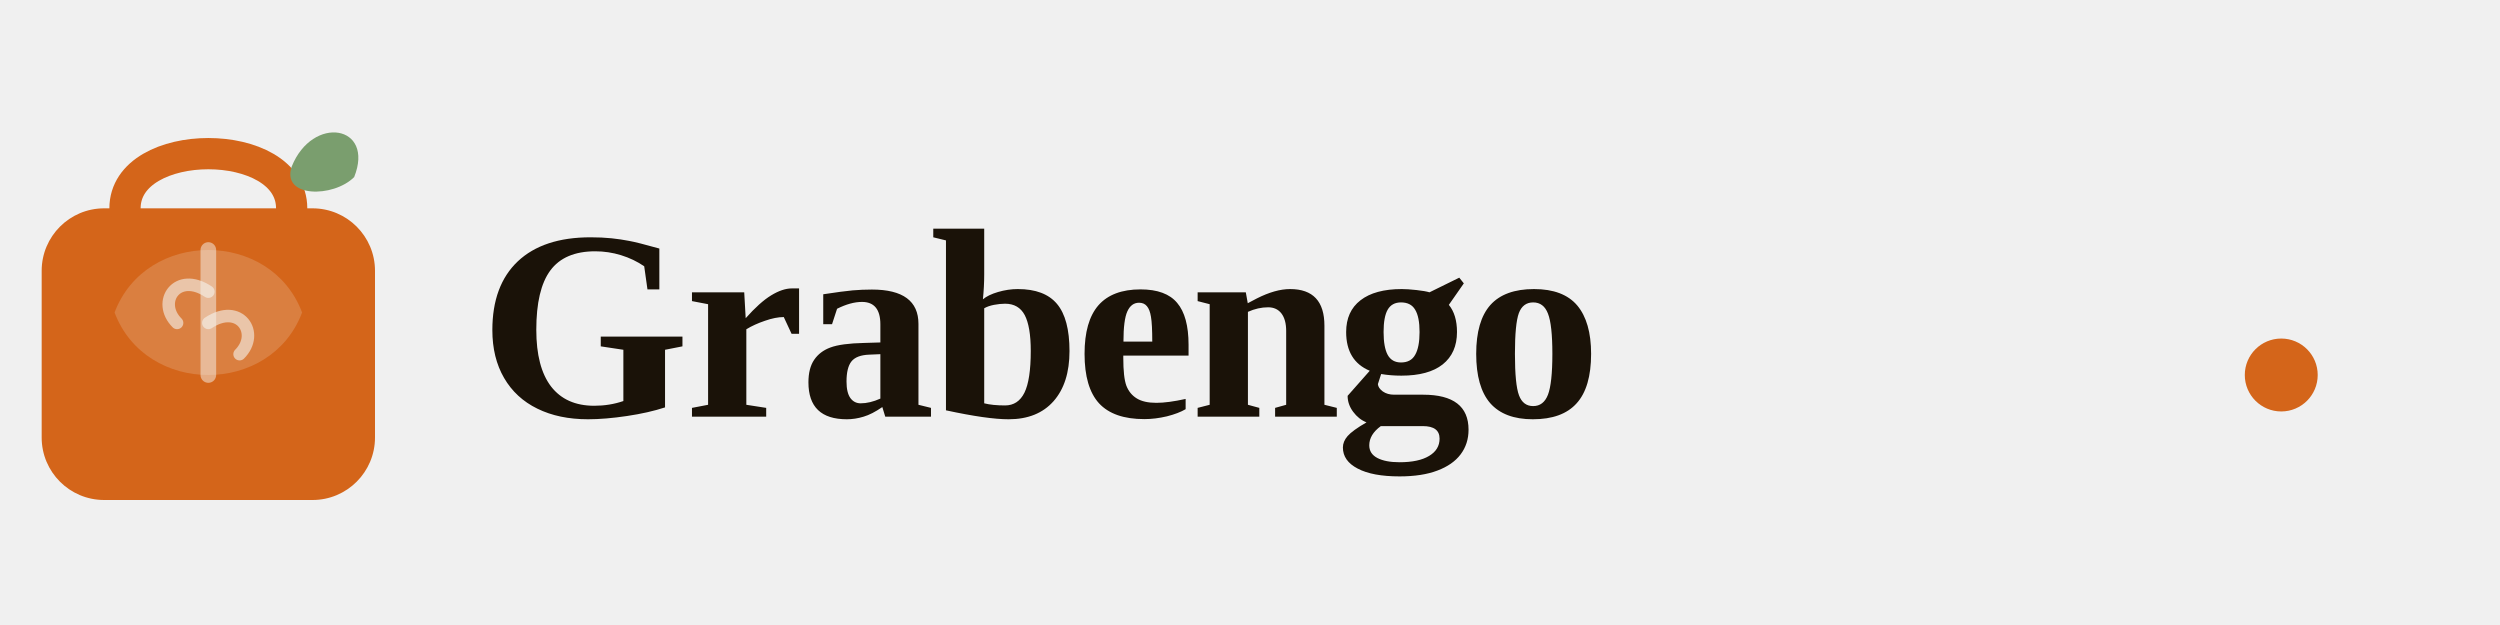
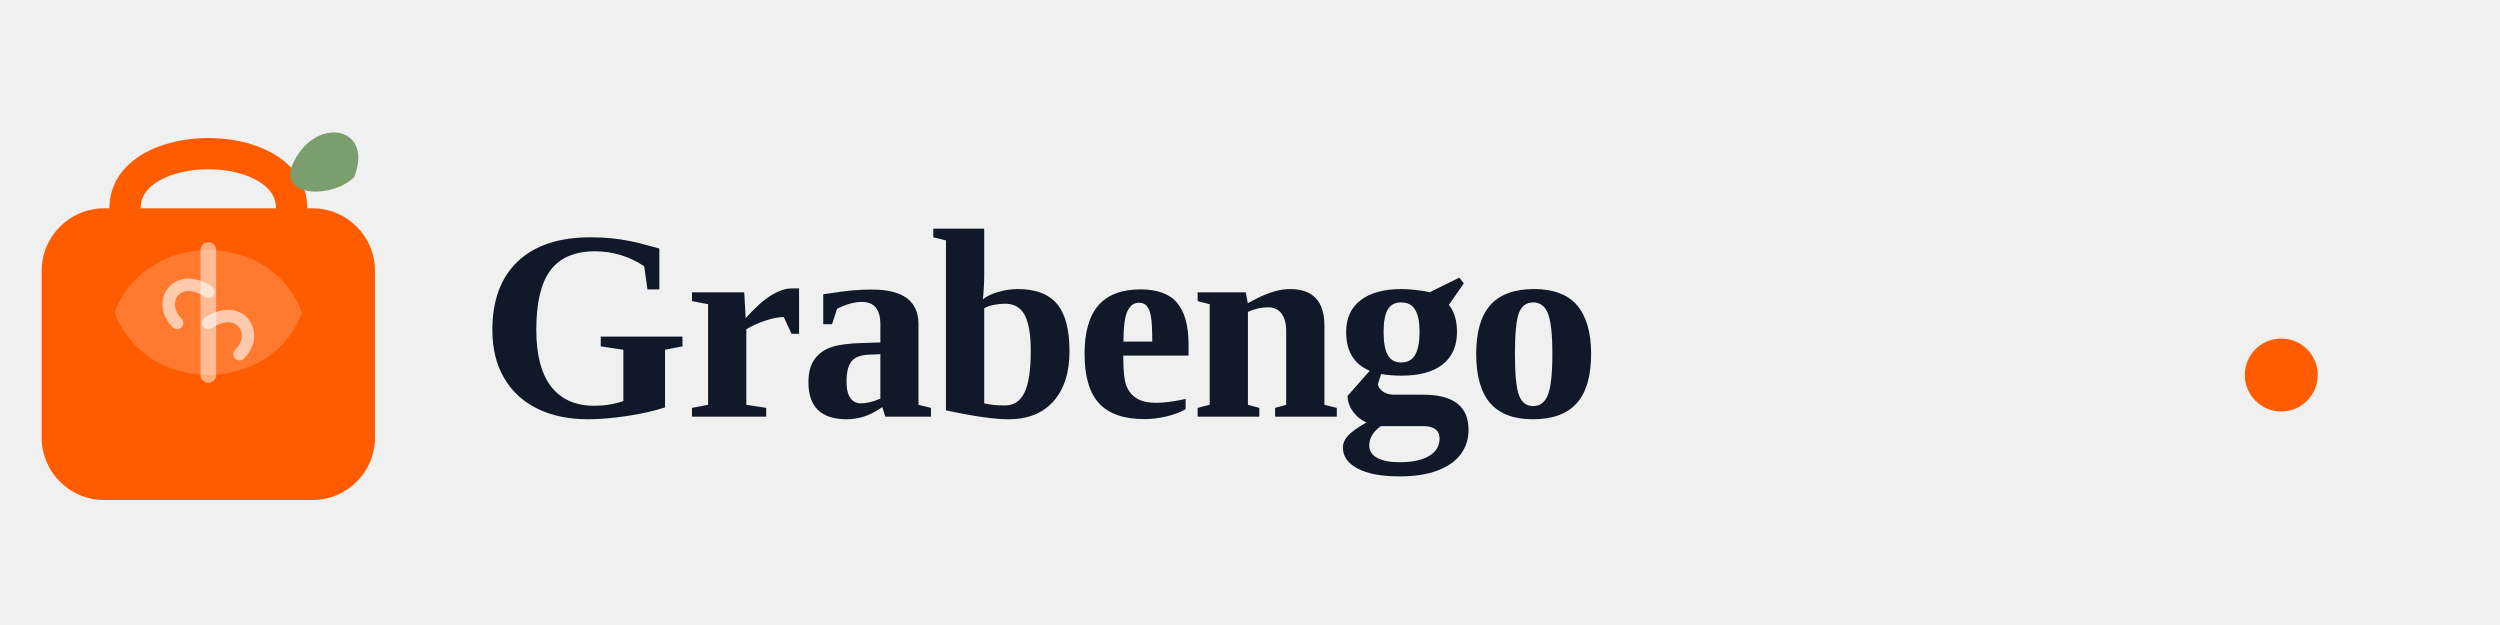
<svg xmlns="http://www.w3.org/2000/svg" viewBox="0 0 240 60" fill="none">
  <g>
-     <rect x="4" y="20" width="32" height="28" rx="6" fill="#D4651A" />
-     <path d="M12 20 C12 13 28 13 28 20" stroke="#D4651A" stroke-width="3" stroke-linecap="round" fill="none" />
-     <path d="M11 30 C14 22 26 22 29 30 C26 38 14 38 11 30Z" fill="#F5F3EE" opacity="0.18" />
-     <path d="M20 24 L20 36" stroke="#F5F3EE" stroke-width="1.5" stroke-linecap="round" opacity="0.5" />
-     <path d="M20 28 C17 26 15 29 17 31" stroke="#F5F3EE" stroke-width="1.2" stroke-linecap="round" opacity="0.6" fill="none" />
-     <path d="M20 31 C23 29 25 32 23 34" stroke="#F5F3EE" stroke-width="1.2" stroke-linecap="round" opacity="0.6" fill="none" />
+     <rect x="4" y="20" width="32" height="28" rx="6" fill="#FF5C00" />
+     <path d="M12 20 C12 13 28 13 28 20" stroke="#FF5C00" stroke-width="3" stroke-linecap="round" fill="none" />
+     <path d="M11 30 C14 22 26 22 29 30 C26 38 14 38 11 30Z" fill="#FFFFFF" opacity="0.18" />
+     <path d="M20 24 L20 36" stroke="#FFFFFF" stroke-width="1.5" stroke-linecap="round" opacity="0.5" />
+     <path d="M20 28 C17 26 15 29 17 31" stroke="#FFFFFF" stroke-width="1.2" stroke-linecap="round" opacity="0.6" fill="none" />
+     <path d="M20 31 C23 29 25 32 23 34" stroke="#FFFFFF" stroke-width="1.2" stroke-linecap="round" opacity="0.6" fill="none" />
    <path d="M28 16 C30 11 36 12 34 17 C32 19 27 19 28 16Z" fill="#7A9E6E" />
  </g>
-   <text x="46" y="40" font-family="Georgia, 'Times New Roman', serif" font-size="26" font-weight="700" letter-spacing="-0.5" fill="#1A1208">Grabengo</text>
-   <circle cx="219" cy="36" r="3.5" fill="#D4651A" />
+   <text x="46" y="40" font-family="Georgia, 'Times New Roman', serif" font-size="26" font-weight="700" letter-spacing="-0.5" fill="#111827">Grabengo</text>
+   <circle cx="219" cy="36" r="3.5" fill="#FF5C00" />
</svg>
